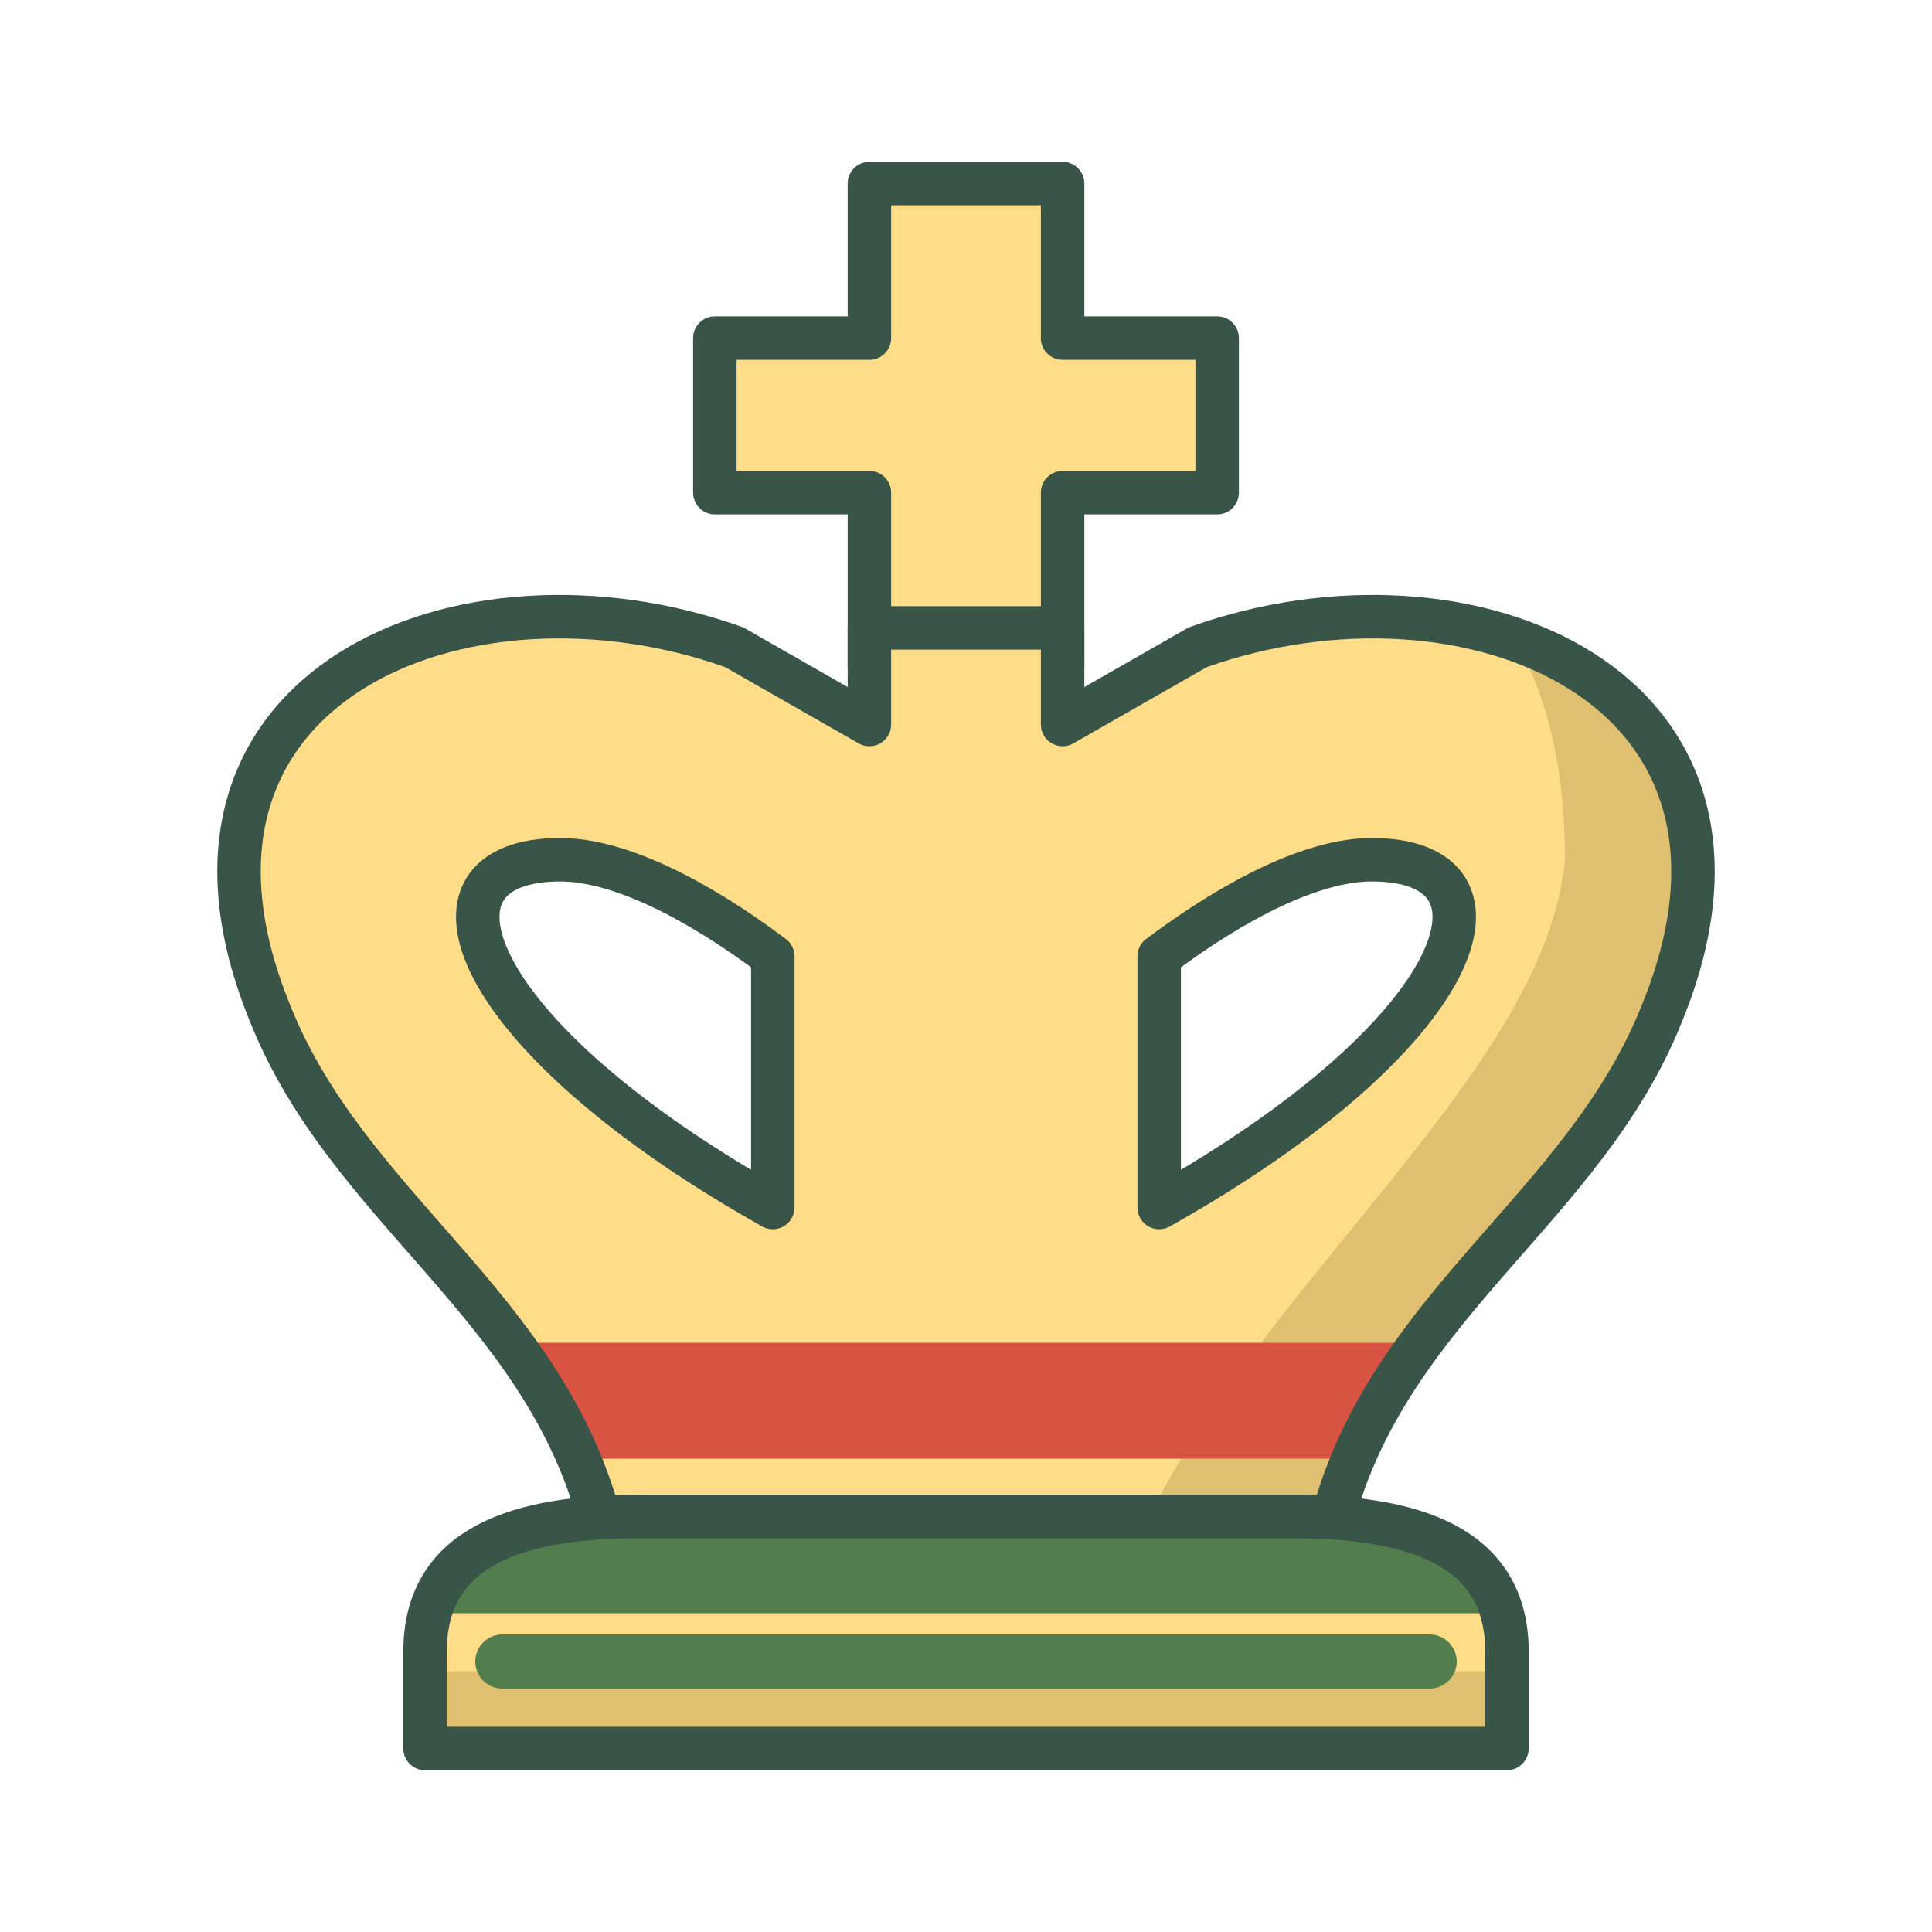
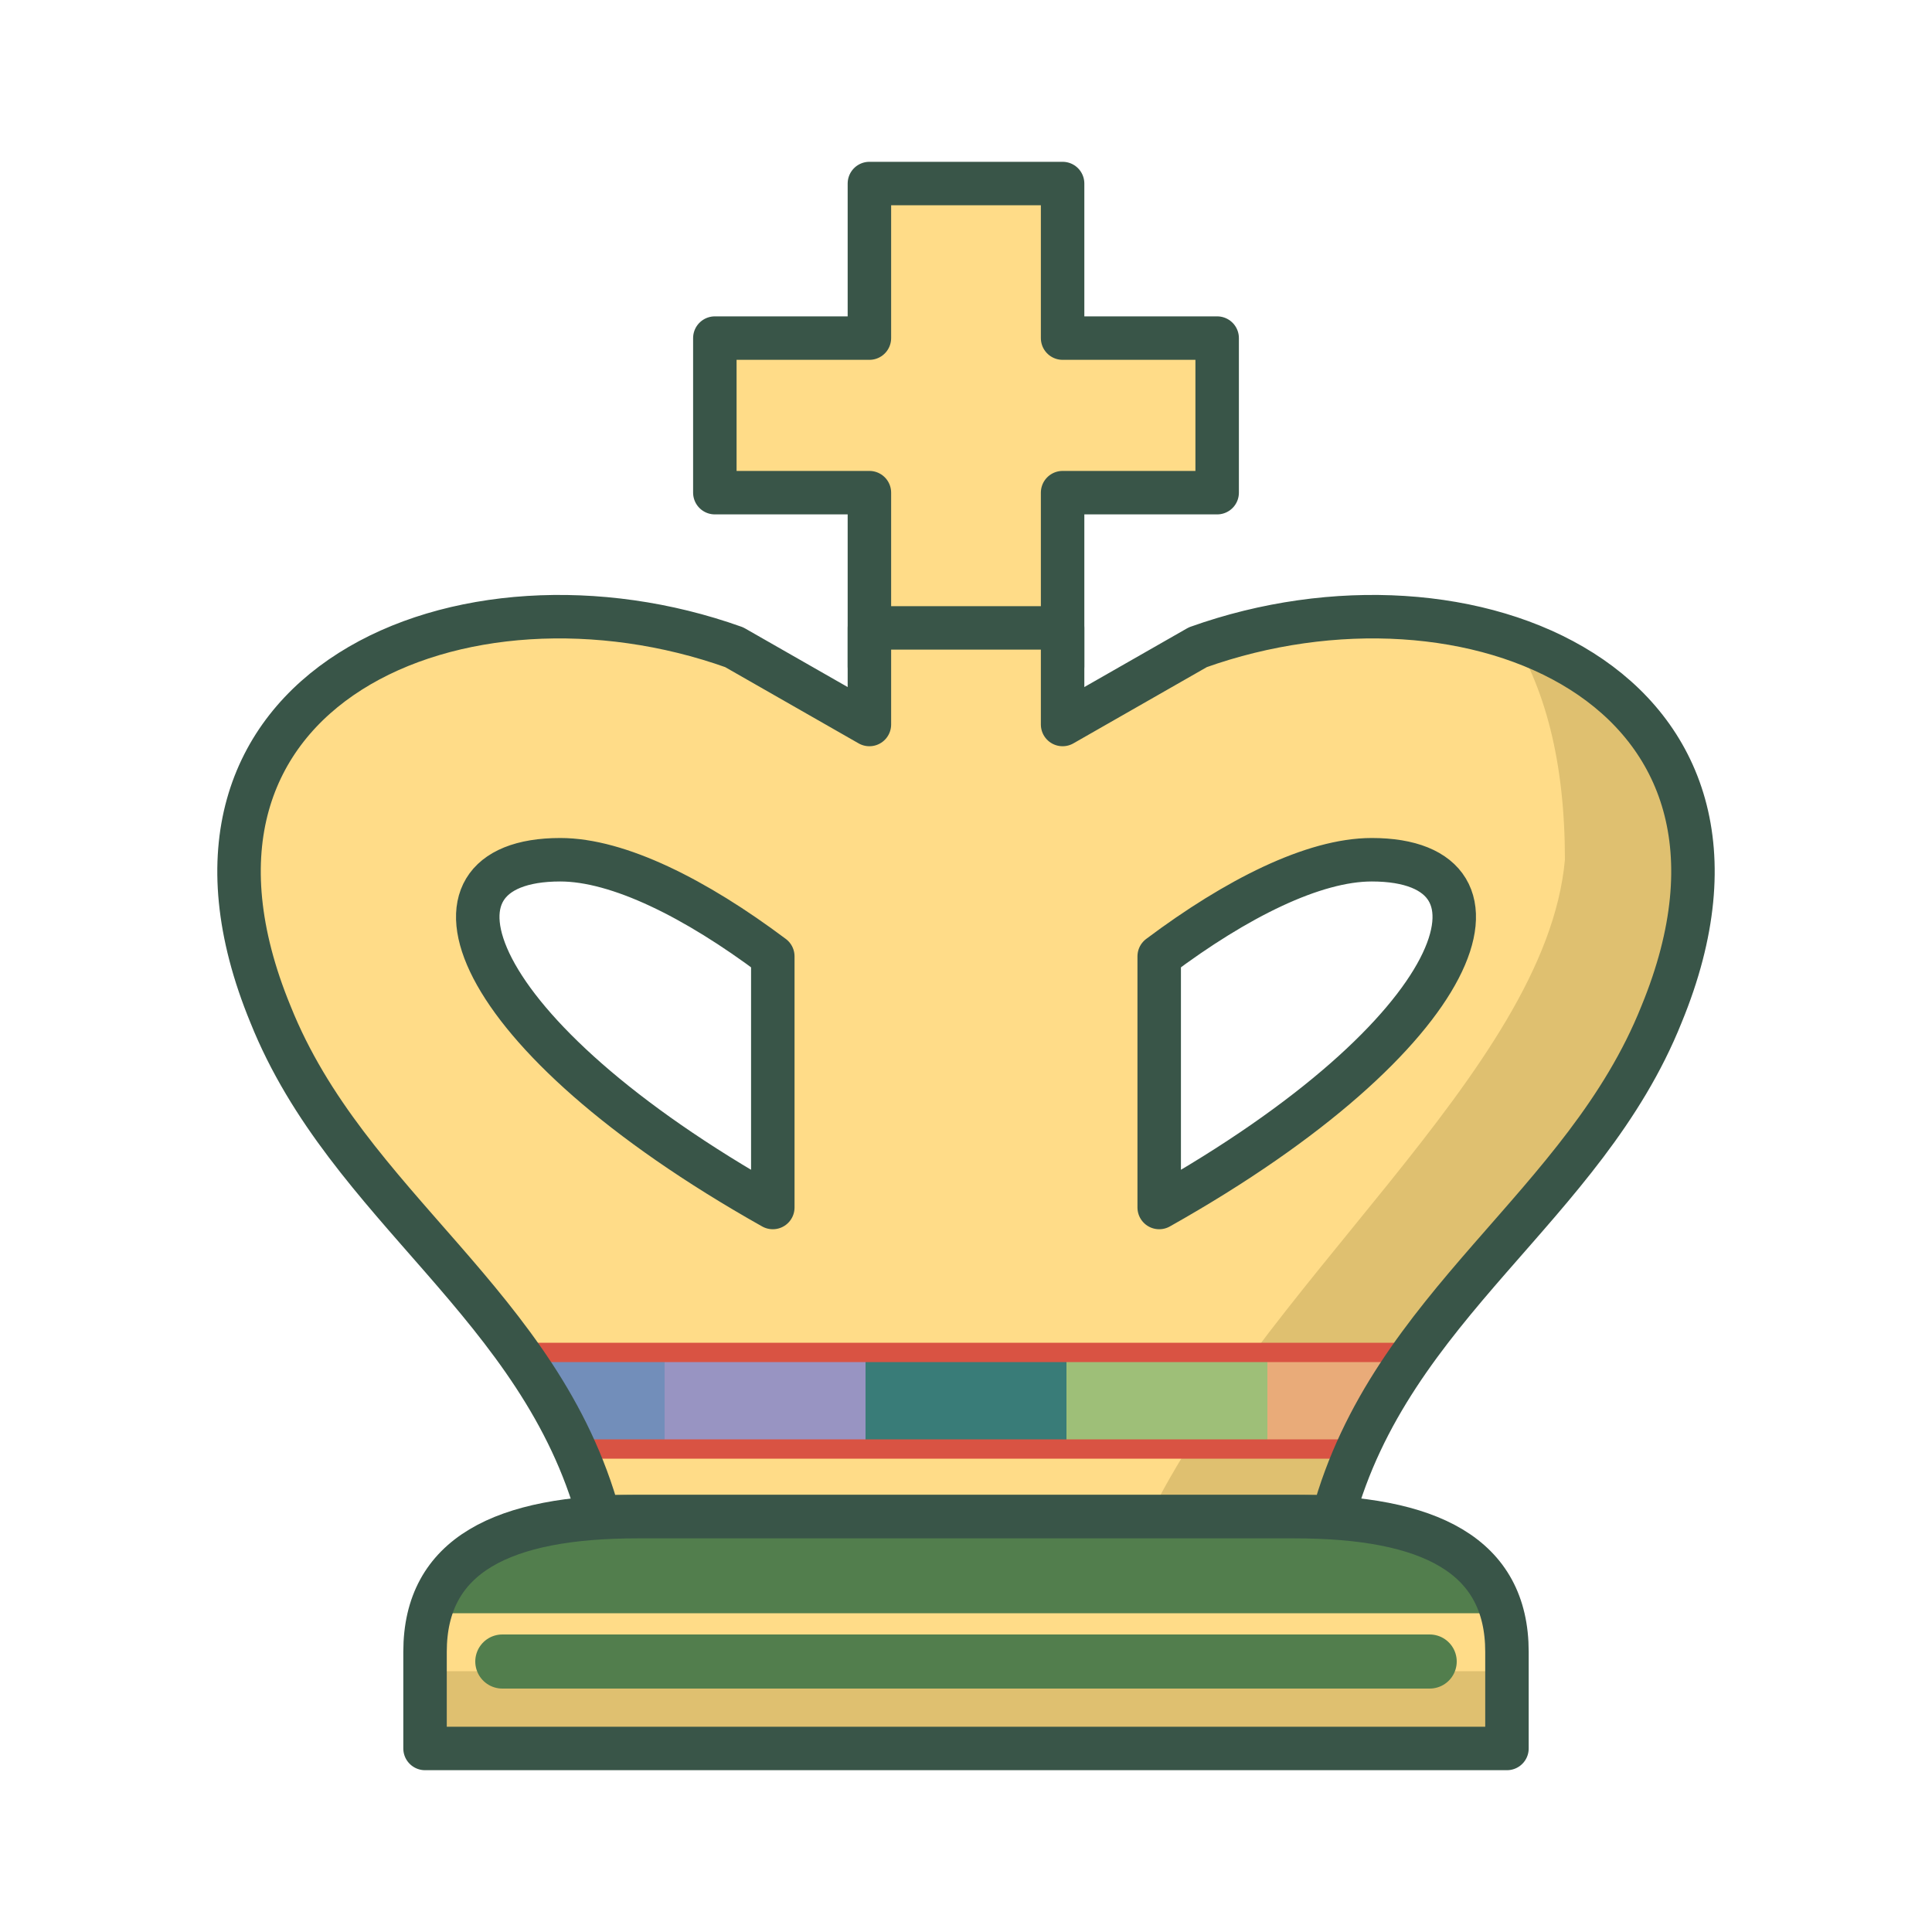
<svg xmlns="http://www.w3.org/2000/svg" viewBox="0 -1.5 100 100">
  <g fill="#FFDC88" stroke="#395548" stroke-width="2.25" stroke-linejoin="round" stroke-linecap="round">
    <path d="M45 8 H55 V16 H63 V24 H55 V33 H45 V24 H37 V16 H45 Z" fill="#FFDC88" stroke="none" fill-rule="evenodd" />
    <defs>
      <clipPath id="s10">
        <path d="M45 8 H55 V16 H63 V24 H55 V33 H45 V24 H37 V16 H45 Z" clip-rule="evenodd" />
      </clipPath>
    </defs>
    <g stroke="none" clip-path="url(#s10)">
      <path d="M10 68 H90 V74 H10 Z" fill="#D95343" />
      <path d="M10 78 H90 V82 H10 Z" fill="#527E4D" />
+       <path d="M24 69 H34.4 V73 H24 Z" fill="#728EBA" />
+       <path d="M34.4 69 H44.8 V73 H34.4 Z" fill="#9894C2" />
+       <path d="M44.8 69 H55.2 V73 H44.8 Z" fill="#397C78" />
+       <path d="M55.2 69 H65.6 V73 H55.2 Z" fill="#9EBF78" />
+       <path d="M65.6 69 H76 V73 H65.6 Z" fill="#E9AB79" />
    </g>
    <path d="M45 8 H55 V16 H63 V24 H55 V33 H45 V24 H37 V16 H45 Z" fill="none" />
    <path d="M31 77 C28 66 18 61 14 51 C7 34 24 27 38 32 L45 36 V31 H55 V36 L62 32 C76 27 93 34 86 51 C82 61 72 66 69 77 Z M29 43 C21 43 24 52 40 61 V48 C36 45 32 43 29 43 Z M71 43 C68 43 64 45 60 48 V61 C76 52 79 43 71 43 Z" fill="#FFDC88" stroke="none" fill-rule="evenodd" />
    <defs>
      <clipPath id="s11">
        <path d="M31 77 C28 66 18 61 14 51 C7 34 24 27 38 32 L45 36 V31 H55 V36 L62 32 C76 27 93 34 86 51 C82 61 72 66 69 77 Z M29 43 C21 43 24 52 40 61 V48 C36 45 32 43 29 43 Z M71 43 C68 43 64 45 60 48 V61 C76 52 79 43 71 43 Z" clip-rule="evenodd" />
      </clipPath>
    </defs>
    <path d="M78 31 C89 35 91 43 86 51 C82 61 72 66 69 78 H59 C65 65 80 54 81 43 C81 38 80 34 78 31 Z" fill="#DFC070" stroke="none" clip-path="url(#s11)" />
    <g stroke="none" clip-path="url(#s11)">
      <path d="M10 68 H90 V74 H10 Z" fill="#D95343" />
      <path d="M10 78 H90 V82 H10 Z" fill="#527E4D" />
+       <path d="M24 69 H34.4 V73 H24 Z" fill="#728EBA" />
+       <path d="M34.4 69 H44.8 V73 H34.4 Z" fill="#9894C2" />
+       <path d="M44.8 69 H55.2 V73 H44.8 Z" fill="#397C78" />
+       <path d="M55.2 69 H65.6 V73 H55.2 Z" fill="#9EBF78" />
+       <path d="M65.6 69 H76 V73 H65.6 Z" fill="#E9AB79" />
    </g>
    <path d="M31 77 C28 66 18 61 14 51 C7 34 24 27 38 32 L45 36 V31 H55 V36 L62 32 C76 27 93 34 86 51 C82 61 72 66 69 77 Z M29 43 C21 43 24 52 40 61 V48 C36 45 32 43 29 43 Z M71 43 C68 43 64 45 60 48 V61 C76 52 79 43 71 43 Z" fill="none" />
    <path d="M22 89 V84 C22 79 26 77 33 77 H67 C74 77 78 79 78 84 V89 Z" fill="#FFDC88" stroke="none" fill-rule="evenodd" />
    <defs>
      <clipPath id="s12">
        <path d="M22 89 V84 C22 79 26 77 33 77 H67 C74 77 78 79 78 84 V89 Z" clip-rule="evenodd" />
      </clipPath>
    </defs>
    <path d="M21 85 H79 V90 H21 Z" fill="#DFC070" stroke="none" clip-path="url(#s12)" />
    <g stroke="none" clip-path="url(#s12)">
      <path d="M10 68 H90 V74 H10 Z" fill="#D95343" />
      <path d="M10 78 H90 V82 H10 Z" fill="#527E4D" />
+       <path d="M24 69 H34.4 V73 H24 Z" fill="#728EBA" />
+       <path d="M34.4 69 H44.8 V73 H34.4 Z" fill="#9894C2" />
+       <path d="M44.8 69 H55.2 V73 H44.8 Z" fill="#397C78" />
+       <path d="M55.2 69 H65.6 V73 H55.2 Z" fill="#9EBF78" />
+       <path d="M65.6 69 H76 V73 H65.6 Z" fill="#E9AB79" />
    </g>
    <path d="M22 89 V84 C22 79 26 77 33 77 H67 C74 77 78 79 78 84 V89 Z" fill="none" />
    <path d="M26 84.5 H74" fill="none" stroke="#527E4D" stroke-width="2.8" stroke-linecap="round" />
  </g>
</svg>
